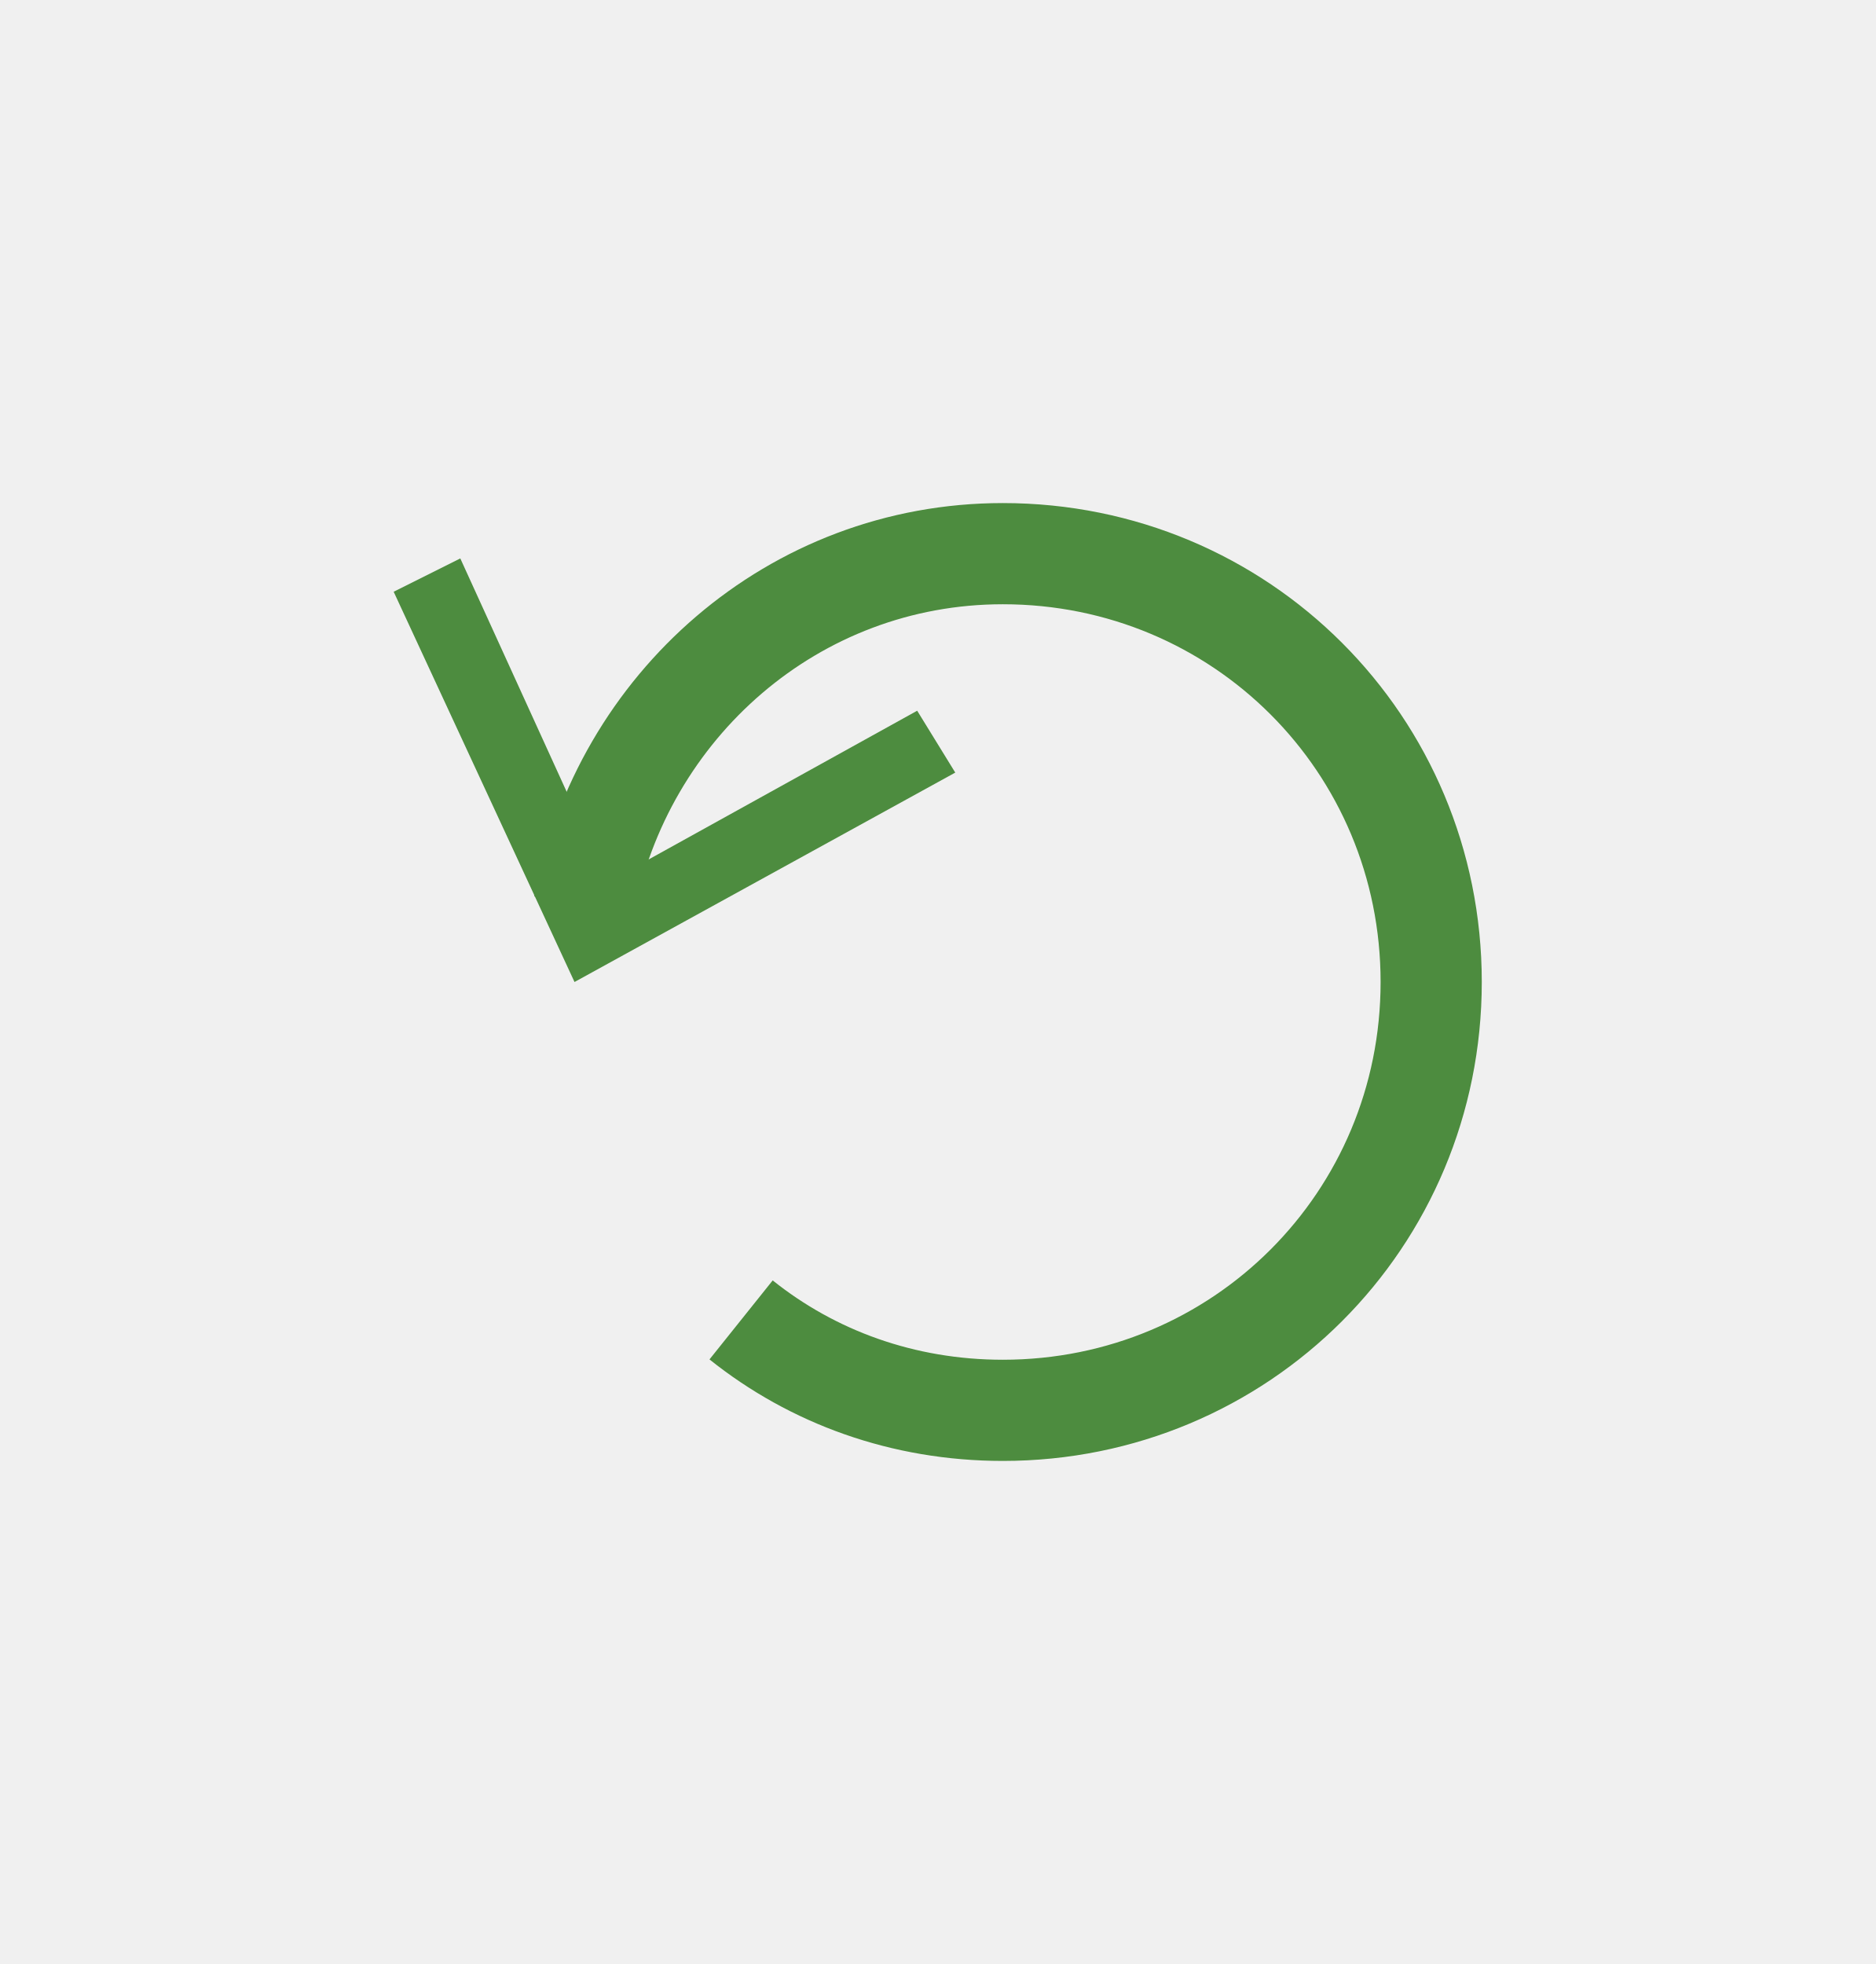
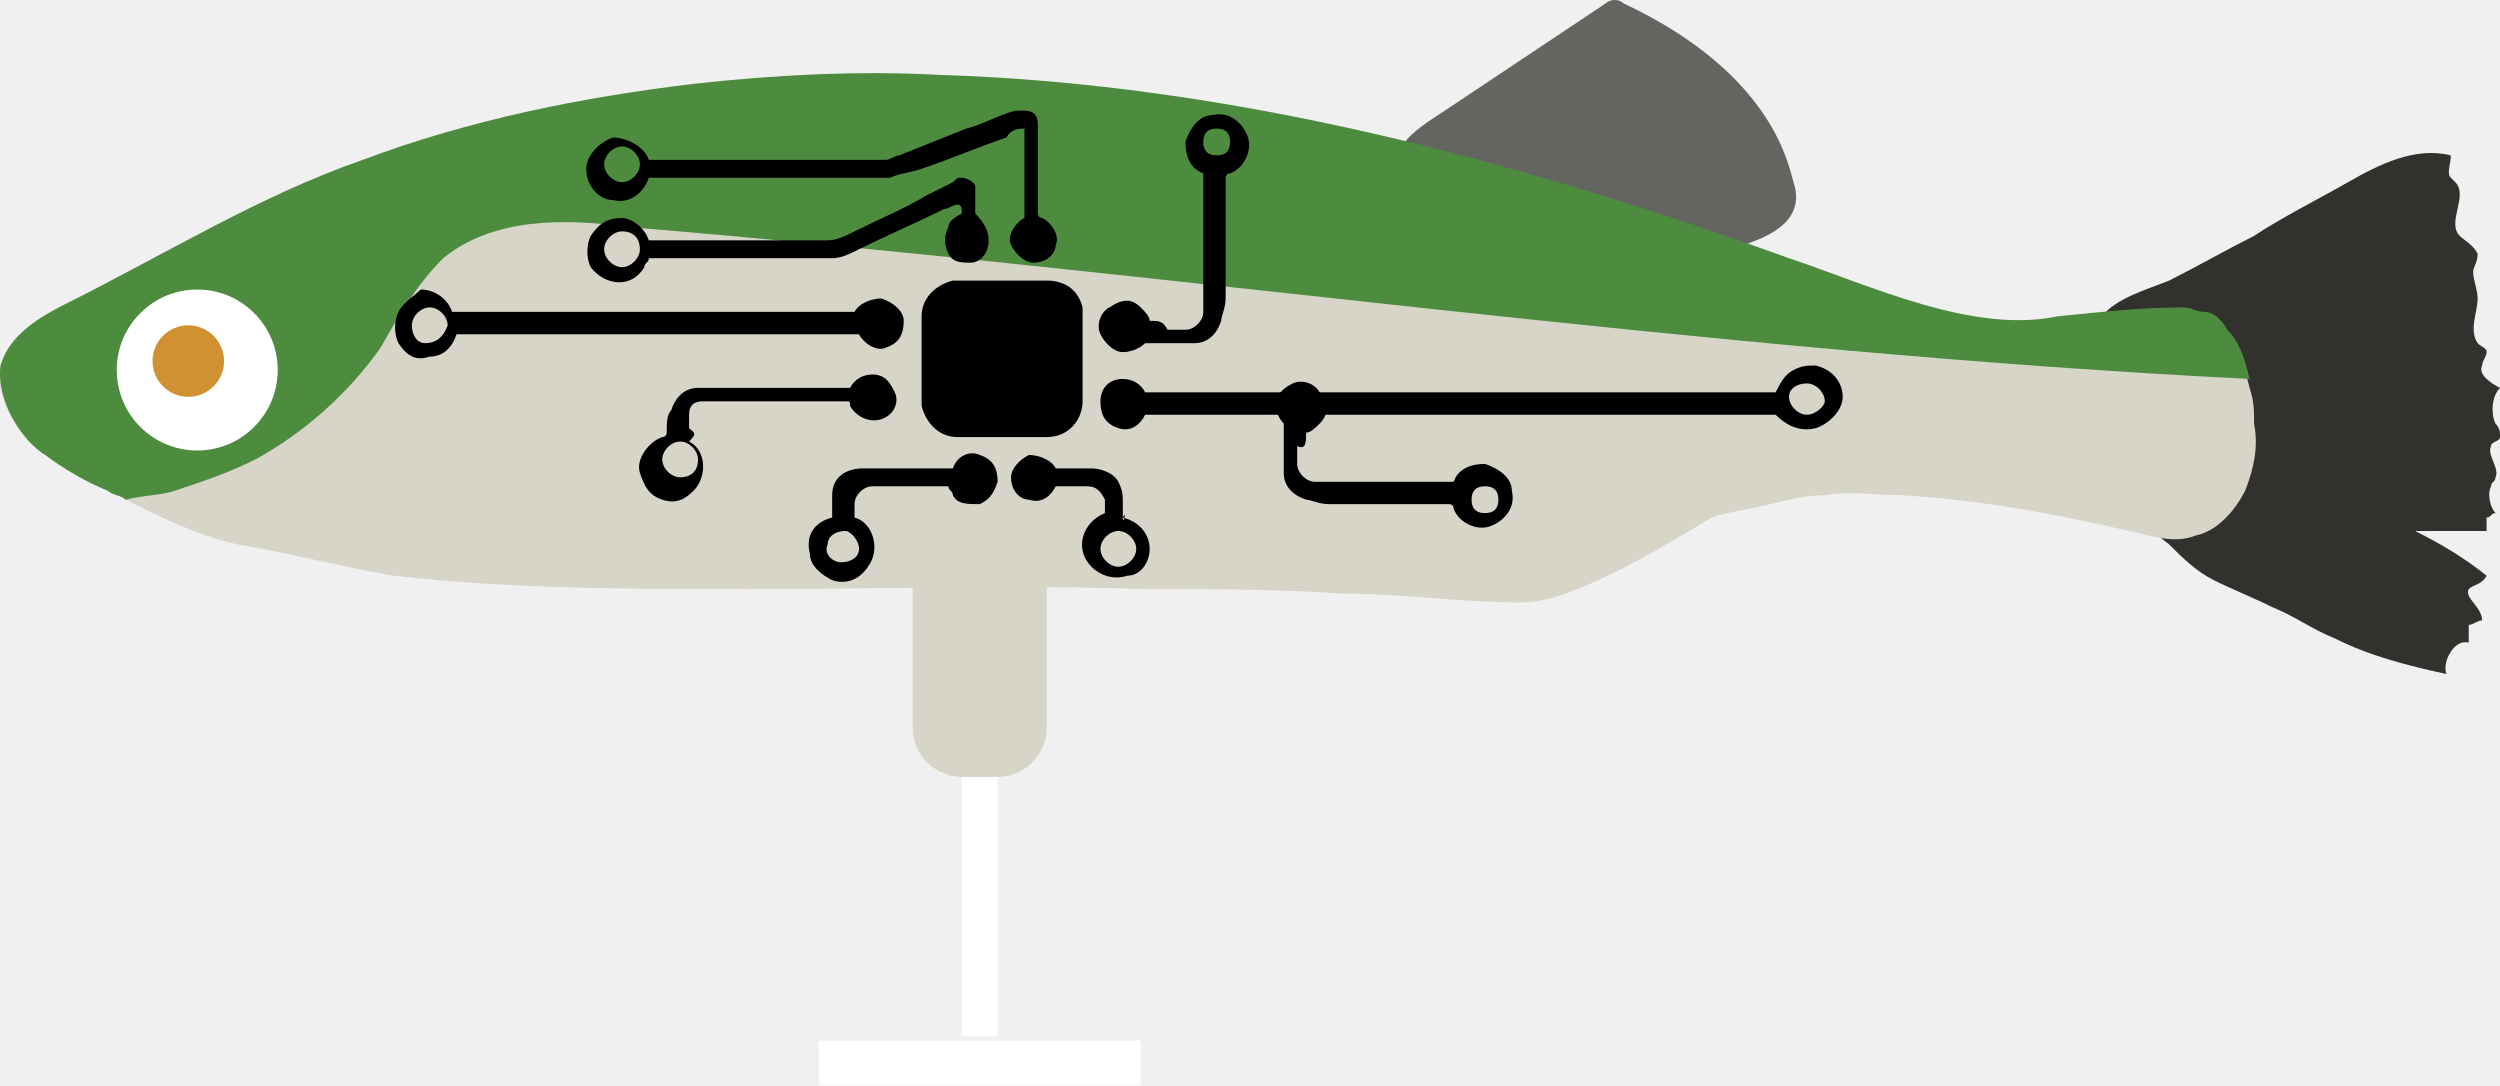
- <svg xmlns="http://www.w3.org/2000/svg" version="1.1" id="Calque_1" x="0px" y="0px" viewBox="0 0 42.364 44.364" enable-background="new 0 0 47.5 45" xml:space="preserve" width="100%" height="100%">
-   <defs id="defs15" />
-   <g id="g3" transform="translate(92.07705,35.63539)">
-     <g id="g5">
-       <g id="g9">
-         <g id="g3799" transform="matrix(-1,0,0,1,50.337,0)">
-           <rect style="fill:none;stroke:none" id="rect2988" width="42.364" height="44.364" x="100.05" y="-35.635" ry="0" />
-           <g id="g3875" transform="matrix(1.07506,0,0,1.07506,94.17443,-37.64229)">
-             <path stroke-miterlimit="10" d="m 32.6,20.9 c -0.8,-4.2 -4.4,-7.4 -8.8,-7.4 -5,0 -9,4 -9,9 0,5 4,9 9,9 2.1,0 4,-0.7 5.5,-1.9" id="path7" style="fill:none;stroke:#4d8c3f;stroke-width:2.126;stroke-miterlimit:10;stroke-opacity:1" />
-             <polygon points="32.8,22.5 36.6,14.3 35.2,13.6 32.1,20.4 25.6,16.8 24.8,18.1 " id="polygon11" style="fill:#4d8c3f;fill-opacity:1" />
-           </g>
-         </g>
-       </g>
-     </g>
+ <svg xmlns="http://www.w3.org/2000/svg" version="1.1" id="Calque_1" x="0px" y="0px" viewBox="0 0 55.911 24.275" enable-background="new 0 0 87.5 47.2" xml:space="preserve" width="100%" height="100%">
+   <defs id="defs45" />
+   <g id="g3" transform="translate(-15.8,-16.125)">
+     <rect x="-38.111" y="32.8" width="0.8" height="6.5" id="rect5" style="fill:#ffffff" transform="scale(-1,1)" />
+     <rect x="-41.311" y="39.4" width="7.2" height="1" id="rect7" style="fill:#ffffff" transform="scale(-1,1)" />
+     <path d="m 68.311,20.2 c 0.7,-0.4 1.5,-0.8 2.3,-0.6 0,0.2 -0.1,0.4 0,0.5 0,0 0.1,0.1 0.1,0.1 0.3,0.3 -0.2,0.9 0.1,1.2 0.1,0.1 0.3,0.2 0.4,0.4 0,0.2 -0.1,0.3 -0.1,0.4 0,0.2 0.1,0.4 0.1,0.6 0,0.3 -0.2,0.7 0,1 0.1,0.1 0.2,0.1 0.2,0.2 0,0.1 -0.1,0.2 -0.1,0.3 -0.1,0.2 0.2,0.4 0.4,0.5 -0.2,0.2 -0.2,0.6 -0.1,0.8 0.1,0.1 0.1,0.2 0.1,0.3 0,0.1 -0.2,0.1 -0.2,0.2 -0.1,0.2 0.2,0.5 0.1,0.7 0,0.1 -0.1,0.1 -0.1,0.2 -0.1,0.2 0,0.5 0.1,0.6 -0.1,0 -0.1,0.1 -0.2,0.1 0,0.1 0,0.2 0,0.3 -0.5,0 -1,0 -1.6,0 0.6,0.3 1.1,0.6 1.6,1 -0.1,0.2 -0.3,0.2 -0.4,0.3 -0.1,0.2 0.3,0.4 0.3,0.7 -0.1,0 -0.2,0.1 -0.3,0.1 0,0.1 0,0.2 0,0.4 -0.3,-0.1 -0.6,0.4 -0.5,0.7 -0.9,-0.2 -1.7,-0.4 -2.5,-0.8 -0.5,-0.2 -0.9,-0.5 -1.4,-0.7 -0.4,-0.2 -0.9,-0.4 -1.3,-0.6 -0.4,-0.2 -0.7,-0.5 -1,-0.8 -0.4,-0.3 -0.8,-0.7 -1.2,-1 -0.1,-0.1 -0.2,-0.2 -0.3,-0.3 -0.1,-0.1 -0.2,-0.3 -0.2,-0.5 -0.2,-0.7 -0.2,-1.4 -0.1,-2.1 0,-0.4 0.1,-0.9 0.3,-1.2 0.3,-0.4 1,-0.6 1.5,-0.8 0.6,-0.3 1.3,-0.7 1.9,-1 0.6,-0.4 1.4,-0.8 2.1,-1.2 z" id="path9" style="fill:#32312d" />
+     <path d="m 48.111,18.6 c 1.2,-0.8 2.4,-1.6 3.6,-2.4 0.1,-0.1 0.3,-0.1 0.4,0 3.4,1.6 3.7,3.7 3.8,4 0.4,1.2 -1.4,1.4 -1.3,1.5 0.1,0.1 0.9,1 0.8,1.1 0,0 0,0 0,0 0,0 0,0 0,0.1 0,0.2 -0.1,0.4 -0.3,0.4 -0.7,0.1 -1.5,-0.1 -2.2,-0.4 -0.9,-0.3 -1.7,-0.8 -2.5,-1.3 -0.5,-0.2 -0.9,-0.5 -1.4,-0.7 -0.4,-0.2 -1,-0.3 -1.4,-0.5 -1.2,-0.8 -0.1,-1.4 0.5,-1.8 z" id="path11" style="fill:#646460" />
+     <path d="m 16.811,26.3 c 0.4,0.3 0.9,0.6 1.4,0.8 0.1,0.1 0.3,0.1 0.4,0.2 0.8,0.4 1.6,0.8 2.5,1 1.2,0.2 2.3,0.5 3.5,0.7 2.6,0.3 5.3,0.3 8,0.3 2.9,0 5.9,-0.1 8.8,0 1.5,0 2.9,0 4.4,0.1 1.3,0 2.7,0.2 4,0.2 0.4,0 0.7,-0.1 1,-0.2 1.1,-0.4 2.1,-1 3.1,-1.6 0.3,-0.2 0.6,-0.2 1,-0.3 0.6,-0.1 1.1,-0.3 1.7,-0.3 0.6,-0.1 1.1,0 1.7,0 1.7,0.1 3.4,0.4 5.1,0.8 0.5,0.1 1,0.3 1.5,0.1 0.5,-0.1 0.9,-0.6 1.1,-1 0.2,-0.5 0.3,-1 0.2,-1.5 0,-0.3 0,-0.5 -0.1,-0.8 -0.1,-0.4 -0.2,-0.8 -0.5,-1.1 -0.1,-0.2 -0.3,-0.4 -0.5,-0.4 -0.2,0 -0.3,-0.1 -0.5,-0.1 -0.9,0 -1.8,0.1 -2.8,0.2 -1.9,0.4 -4.2,-0.7 -6,-1.3 -6.1,-2.2 -12.5,-3.9 -19,-4.1 -1.8,-0.1 -3.7,0 -5.5,0.2 -2.5,0.3 -5,0.8 -7.4,1.7 -2.3,0.8 -4.4,2.1 -6.6,3.2 -0.6,0.3 -1.3,0.7 -1.5,1.4 -0.1,0.6 0.5,1.5 1,1.8 z" id="path13" style="fill:#d6d5c8" />
+     <path d="m 16.811,26.3 c 0.4,0.3 0.9,0.6 1.4,0.8 0.1,0.1 0.3,0.1 0.4,0.2 0.4,-0.1 0.8,-0.1 1.1,-0.2 0.6,-0.2 1.2,-0.4 1.8,-0.7 1.1,-0.6 2.1,-1.5 2.8,-2.5 0.4,-0.7 0.8,-1.4 1.4,-2 1.1,-0.9 2.7,-0.9 4.1,-0.7 12.1,1 24.2,2.8 36.3,3.4 -0.1,-0.4 -0.2,-0.8 -0.5,-1.1 -0.1,-0.2 -0.3,-0.4 -0.5,-0.4 -0.2,0 -0.3,-0.1 -0.5,-0.1 -0.9,0 -1.8,0.1 -2.8,0.2 -1.9,0.4 -4.2,-0.7 -6,-1.3 -6.1,-2.2 -12.5,-3.9 -19,-4.1 -1.8,-0.1 -3.7,0 -5.5,0.2 -2.5,0.3 -5,0.8 -7.4,1.7 -2.3,0.8 -4.4,2.1 -6.6,3.2 -0.6,0.3 -1.3,0.7 -1.5,1.4 -0.1,0.8 0.5,1.7 1,2 z" id="path15" style="fill:#4d8c3f" />
+     <circle cx="67.3" cy="24.4" r="1.8" id="circle17" d="m 69.1,24.4 c 0,0.994 -0.806,1.8 -1.8,1.8 -0.994,0 -1.8,-0.806 -1.8,-1.8 0,-0.994 0.806,-1.8 1.8,-1.8 0.994,0 1.8,0.806 1.8,1.8 z" style="fill:#ffffff" transform="matrix(-1,0,0,1,87.51103,0)" />
+     <circle cx="67.5" cy="24.2" r="0.8" id="circle19" d="m 68.3,24.2 c 0,0.442 -0.358,0.8 -0.8,0.8 -0.442,0 -0.8,-0.358 -0.8,-0.8 0,-0.442 0.358,-0.8 0.8,-0.8 0.442,0 0.8,0.358 0.8,0.8 z" style="fill:#d19032" transform="matrix(-1,0,0,1,87.51103,0)" />
+     <path d="m 38.211,25.9 c -0.3,0 -0.7,0 -1,0 -0.4,0 -0.7,-0.3 -0.8,-0.7 0,0 0,-0.1 0,-0.1 0,-0.6 0,-1.3 0,-1.9 0,-0.4 0.3,-0.7 0.7,-0.8 0,0 0.1,0 0.2,0 0.6,0 1.3,0 1.9,0 0.4,0 0.7,0.2 0.8,0.6 0,0.1 0,0.1 0,0.2 0,0.6 0,1.3 0,1.9 0,0.4 -0.3,0.8 -0.8,0.8 -0.4,0 -0.7,0 -1,0 z" id="path21" />
+     <path d="m 38.711,19 c 0,0.6 0,1.3 0,1.9 0,0 0,0 0,0.1 -0.2,0.1 -0.4,0.4 -0.3,0.6 0.1,0.2 0.3,0.4 0.5,0.4 0.3,0 0.5,-0.2 0.5,-0.4 0.1,-0.2 -0.1,-0.5 -0.3,-0.6 0,0 -0.1,0 -0.1,-0.1 0,-0.6 0,-1.3 0,-1.9 0,0 0,-0.1 0,-0.1 0,-0.2 -0.1,-0.3 -0.3,-0.3 -0.1,0 -0.1,0 -0.2,0 -0.4,0.1 -0.7,0.3 -1.1,0.4 -0.5,0.2 -1,0.4 -1.5,0.6 -0.1,0 -0.2,0.1 -0.3,0.1 -0.6,0 -4.6,0 -5.2,0 0,0 0,0 -0.1,0 -0.1,-0.3 -0.5,-0.5 -0.8,-0.5 -0.3,0.1 -0.6,0.4 -0.6,0.7 0,0.4 0.3,0.7 0.6,0.7 0.4,0.1 0.7,-0.2 0.8,-0.5 0,0 0,0 0.1,0 0.6,0 4.6,0 5.2,0 0,0 0.1,0 0.1,0 0.2,-0.1 0.4,-0.1 0.7,-0.2 0.6,-0.2 1.3,-0.5 1.9,-0.7 0.1,-0.2 0.3,-0.2 0.4,-0.2 0,0 0,0 0,0 z m -9,1.2 c -0.2,0 -0.4,-0.2 -0.4,-0.4 0,-0.2 0.2,-0.4 0.4,-0.4 0.2,0 0.4,0.2 0.4,0.4 0,0.2 -0.2,0.4 -0.4,0.4 z" id="path23" />
+     <path d="m 31.211,25.7 c 0,-1 0,1 0,0 0,-0.1 0,-0.2 0,-0.3 0,-0.2 0.1,-0.3 0.3,-0.3 0,0 0.1,0 0.1,0 0.3,0 2.7,0 3.1,0 0.1,0 0.1,0 0.1,0.1 0.1,0.2 0.4,0.4 0.7,0.3 0.3,-0.1 0.4,-0.4 0.3,-0.6 -0.1,-0.2 -0.2,-0.4 -0.5,-0.4 -0.2,0 -0.4,0.1 -0.5,0.3 0,0 0,0 -0.1,0 -0.2,0 -0.4,0 -0.6,0 -0.2,0 -2.5,0 -2.7,0 -0.3,0 -0.5,0.2 -0.6,0.5 -0.1,0.1 -0.1,0.3 -0.1,0.5 0,1 0,-1 0,0 0,0 0,0.1 -0.1,0.1 -0.3,0.1 -0.6,0.5 -0.5,0.8 0.1,0.3 0.2,0.5 0.5,0.6 0.3,0.1 0.5,0 0.7,-0.2 0.3,-0.3 0.3,-0.9 -0.1,-1.1 0.2,-0.2 0.1,-0.2 0,-0.3 0,0.1 0,0 0,0 z m -0.2,1.1 c -0.2,0 -0.4,-0.2 -0.4,-0.4 0,-0.2 0.2,-0.4 0.4,-0.4 0.2,0 0.4,0.2 0.4,0.4 0,0.3 -0.2,0.4 -0.4,0.4 z" id="path25" />
+     <path d="m 41.511,23.3 c 0,0 0,0 0,0 0,-0.1 -0.1,-0.2 -0.2,-0.3 -0.2,-0.2 -0.4,-0.2 -0.7,0 -0.2,0.1 -0.3,0.4 -0.2,0.6 0.1,0.2 0.3,0.4 0.5,0.4 0.2,0 0.4,-0.1 0.5,-0.2 0,0 0,0 0.1,0 0.3,0 0.6,0 1,0 0.3,0 0.5,-0.2 0.6,-0.5 0,-0.1 0.1,-0.3 0.1,-0.5 0,-0.9 0,-1.8 0,-2.7 0,0 0,-0.1 0.1,-0.1 0.3,-0.1 0.5,-0.5 0.4,-0.8 -0.1,-0.3 -0.4,-0.6 -0.8,-0.5 -0.3,0 -0.5,0.3 -0.6,0.6 0,0.3 0.1,0.6 0.4,0.7 0,0 0,0 0,0.1 0,0.9 0,1.8 0,2.7 0,0.1 0,0.2 0,0.3 0,0.2 -0.2,0.4 -0.4,0.4 -0.1,0 -0.2,0 -0.4,0 -0.1,-0.2 -0.2,-0.2 -0.4,-0.2 0,0 0,0 0,0 z m 1.5,-3.7 c -0.2,0 -0.3,-0.1 -0.3,-0.3 0,-0.2 0.1,-0.3 0.3,-0.3 0.2,0 0.3,0.1 0.3,0.3 0,0.2 -0.1,0.3 -0.3,0.3 z" id="path27" />
+     <path d="m 45.011,25.8 c 0,0 0,0 0,0 0.1,0 0.2,-0.1 0.3,-0.2 0.2,-0.2 0.2,-0.4 0,-0.7 -0.1,-0.2 -0.4,-0.3 -0.6,-0.2 -0.2,0.1 -0.3,0.2 -0.4,0.4 0,0.2 0.1,0.4 0.2,0.5 0,0 0,0 0,0.1 0,0.3 0,0.6 0,1 0,0.3 0.2,0.5 0.5,0.6 0.1,0 0.3,0.1 0.5,0.1 0.9,0 1.8,0 2.7,0 0,0 0.1,0 0.1,0.1 0.1,0.3 0.5,0.5 0.8,0.4 0.3,-0.1 0.6,-0.4 0.5,-0.8 0,-0.3 -0.3,-0.5 -0.6,-0.6 -0.3,0 -0.6,0.1 -0.7,0.4 0,0 0,0 -0.1,0 -0.9,0 -1.8,0 -2.7,0 -0.1,0 -0.2,0 -0.3,0 -0.2,0 -0.4,-0.2 -0.4,-0.4 0,-0.1 0,-0.2 0,-0.4 0.2,0.1 0.2,-0.1 0.2,-0.3 0,0 0,0 0,0 z m 3.7,1.5 c 0,-0.2 0.1,-0.3 0.3,-0.3 0.2,0 0.3,0.1 0.3,0.3 0,0.2 -0.1,0.3 -0.3,0.3 -0.2,0 -0.3,-0.1 -0.3,-0.3 z" id="path29" />
+     <path d="m 37.311,20.9 c 0,0 0,0 0,0 -0.2,0.1 -0.3,0.2 -0.3,0.3 -0.1,0.2 -0.1,0.4 0,0.6 0.1,0.2 0.3,0.2 0.5,0.2 0.2,0 0.4,-0.2 0.4,-0.5 0,-0.2 -0.1,-0.4 -0.3,-0.6 0,0 0,0 0,-0.1 0,-0.1 0,-0.3 0,-0.4 0,0 0,-0.1 0,-0.1 0,-0.1 -0.2,-0.2 -0.3,-0.2 -0.1,0 -0.1,0 -0.2,0.1 -0.2,0.1 -0.4,0.2 -0.6,0.3 -0.5,0.3 -1,0.5 -1.6,0.8 -0.2,0.1 -0.4,0.2 -0.6,0.2 -0.2,0 -3.7,0 -3.9,0 0,0 0,0 -0.1,0 -0.1,-0.3 -0.4,-0.5 -0.6,-0.5 -0.3,0 -0.5,0.1 -0.7,0.4 -0.1,0.2 -0.1,0.5 0,0.7 0.3,0.4 0.9,0.5 1.2,0 0,-0.1 0.1,-0.1 0.1,-0.2 0.1,0 0.2,0 0.3,0 0.1,0 3.6,0 3.8,0 0.2,0 0.4,-0.1 0.6,-0.2 0.6,-0.3 1.3,-0.6 1.9,-0.9 0.1,0 0.2,-0.1 0.3,-0.1 0.1,0 0.1,0.1 0.1,0.2 z m -7.2,0.8 c 0,0.2 -0.2,0.4 -0.4,0.4 -0.2,0 -0.4,-0.2 -0.4,-0.4 0,-0.2 0.2,-0.4 0.4,-0.4 0.3,0 0.4,0.2 0.4,0.4 z" id="path31" />
+     <path d="m 36.011,26.6 c -0.3,0 -0.6,0 -0.9,0 -0.4,0 -0.7,0.2 -0.7,0.6 0,0.1 0,0.3 0,0.4 0,0 0,0 0,0.1 -0.4,0.1 -0.6,0.4 -0.5,0.8 0,0.3 0.3,0.5 0.5,0.6 0.3,0.1 0.6,0 0.8,-0.3 0.3,-0.4 0.1,-1 -0.3,-1.1 0,0 0,0 0,0 0,-0.1 0,-0.2 0,-0.3 0,-0.2 0.2,-0.4 0.4,-0.4 0.6,0 1.1,0 1.7,0 0,0 0,0 0,0 0,0.1 0.1,0.1 0.1,0.2 0.1,0.2 0.3,0.2 0.6,0.2 0.2,-0.1 0.3,-0.2 0.4,-0.5 0,-0.3 -0.1,-0.5 -0.4,-0.6 -0.2,-0.1 -0.5,0 -0.6,0.3 0,0 0,0 -0.1,0 -0.4,0 -0.7,0 -1,0 0,0 0,0 0,0 z m -1,1.8 c 0,0.2 -0.2,0.3 -0.4,0.3 -0.2,0 -0.4,-0.2 -0.3,-0.4 0,-0.2 0.2,-0.3 0.4,-0.3 0.1,0 0.3,0.2 0.3,0.4 z" id="path33" />
+     <path d="m 40.911,27.7 c 0,-0.1 0,-0.2 0,-0.3 0,-0.2 0,-0.3 -0.1,-0.5 -0.1,-0.2 -0.4,-0.3 -0.6,-0.3 -0.2,0 -0.5,0 -0.7,0 0,0 -0.1,0 -0.1,0 -0.1,-0.2 -0.4,-0.3 -0.6,-0.3 -0.2,0.1 -0.4,0.3 -0.4,0.5 0,0.3 0.2,0.5 0.4,0.5 0.3,0.1 0.5,-0.1 0.6,-0.3 0,0 0,0 0,0 0.2,0 0.5,0 0.7,0 0.2,0 0.3,0.1 0.4,0.3 0,0 0,0.1 0,0.1 0,0.2 0,0 0,0.2 0,0 0,0 0,0 -0.5,0.2 -0.7,0.8 -0.3,1.2 0.2,0.2 0.5,0.3 0.8,0.2 0.3,0 0.5,-0.3 0.5,-0.6 0,-0.3 -0.2,-0.6 -0.6,-0.7 0.1,0 0.1,0 0,0 0.1,-0.2 0,0.2 0,0 0,0 0,0 0,0 z m -0.1,1.1 c -0.2,0 -0.4,-0.2 -0.4,-0.4 0,-0.2 0.2,-0.4 0.4,-0.4 0.2,0 0.4,0.2 0.4,0.4 0,0.2 -0.2,0.4 -0.4,0.4 z" id="path35" />
+     <path d="m 56.411,25.7 c 0.3,-0.1 0.6,-0.4 0.6,-0.7 0,-0.3 -0.2,-0.6 -0.6,-0.7 -0.2,0 -0.3,0 -0.5,0.1 -0.2,0.1 -0.3,0.3 -0.4,0.5 0,0 0,0 0,0 -0.4,0 -13.6,0 -14.1,0 0,0 0,0 0,0 -0.1,-0.2 -0.3,-0.3 -0.5,-0.3 -0.3,0 -0.5,0.2 -0.5,0.5 0,0.3 0.1,0.5 0.4,0.6 0.3,0.1 0.5,-0.1 0.6,-0.3 0,0 0,0 0.1,0 0.4,0 13.6,0 14,0 0,0 0,0 0,0 0.2,0.2 0.5,0.4 0.9,0.3 z m -0.2,-0.3 c -0.2,0 -0.4,-0.2 -0.4,-0.4 0,-0.2 0.2,-0.3 0.4,-0.3 0.2,0 0.4,0.2 0.4,0.4 0,0.1 -0.2,0.3 -0.4,0.3 z" id="path37" />
+     <path d="m 24.711,23.1 c -0.1,0.2 -0.1,0.5 0,0.7 0.2,0.3 0.4,0.4 0.7,0.3 0.3,0 0.5,-0.2 0.6,-0.5 0,0 0,0 0.1,0 0.3,0 8.5,0 8.8,0 0,0 0,0 0.1,0 0.1,0.2 0.4,0.4 0.6,0.3 0.3,-0.1 0.4,-0.3 0.4,-0.6 0,-0.2 -0.2,-0.4 -0.5,-0.5 -0.2,0 -0.5,0.1 -0.6,0.3 0,0 0,0 -0.1,0 -0.3,0 -8.5,0 -8.8,0 0,0 0,0 -0.1,0 -0.1,-0.3 -0.4,-0.5 -0.7,-0.5 -0.1,0.1 -0.4,0.3 -0.5,0.5 z m 0.6,0.7 c -0.2,0 -0.3,-0.2 -0.3,-0.4 0,-0.2 0.2,-0.4 0.4,-0.4 0.2,0 0.4,0.2 0.4,0.4 -0.1,0.3 -0.3,0.4 -0.5,0.4 z" id="path39" />
+     <path d="m 38.111,33.5 h -0.8 c -0.6,0 -1.1,-0.5 -1.1,-1.1 v -3.2 h 3 v 3.2 c 0,0.6 -0.5,1.1 -1.1,1.1 z" id="path41" style="fill:#d6d5c8" />
  </g>
</svg>
